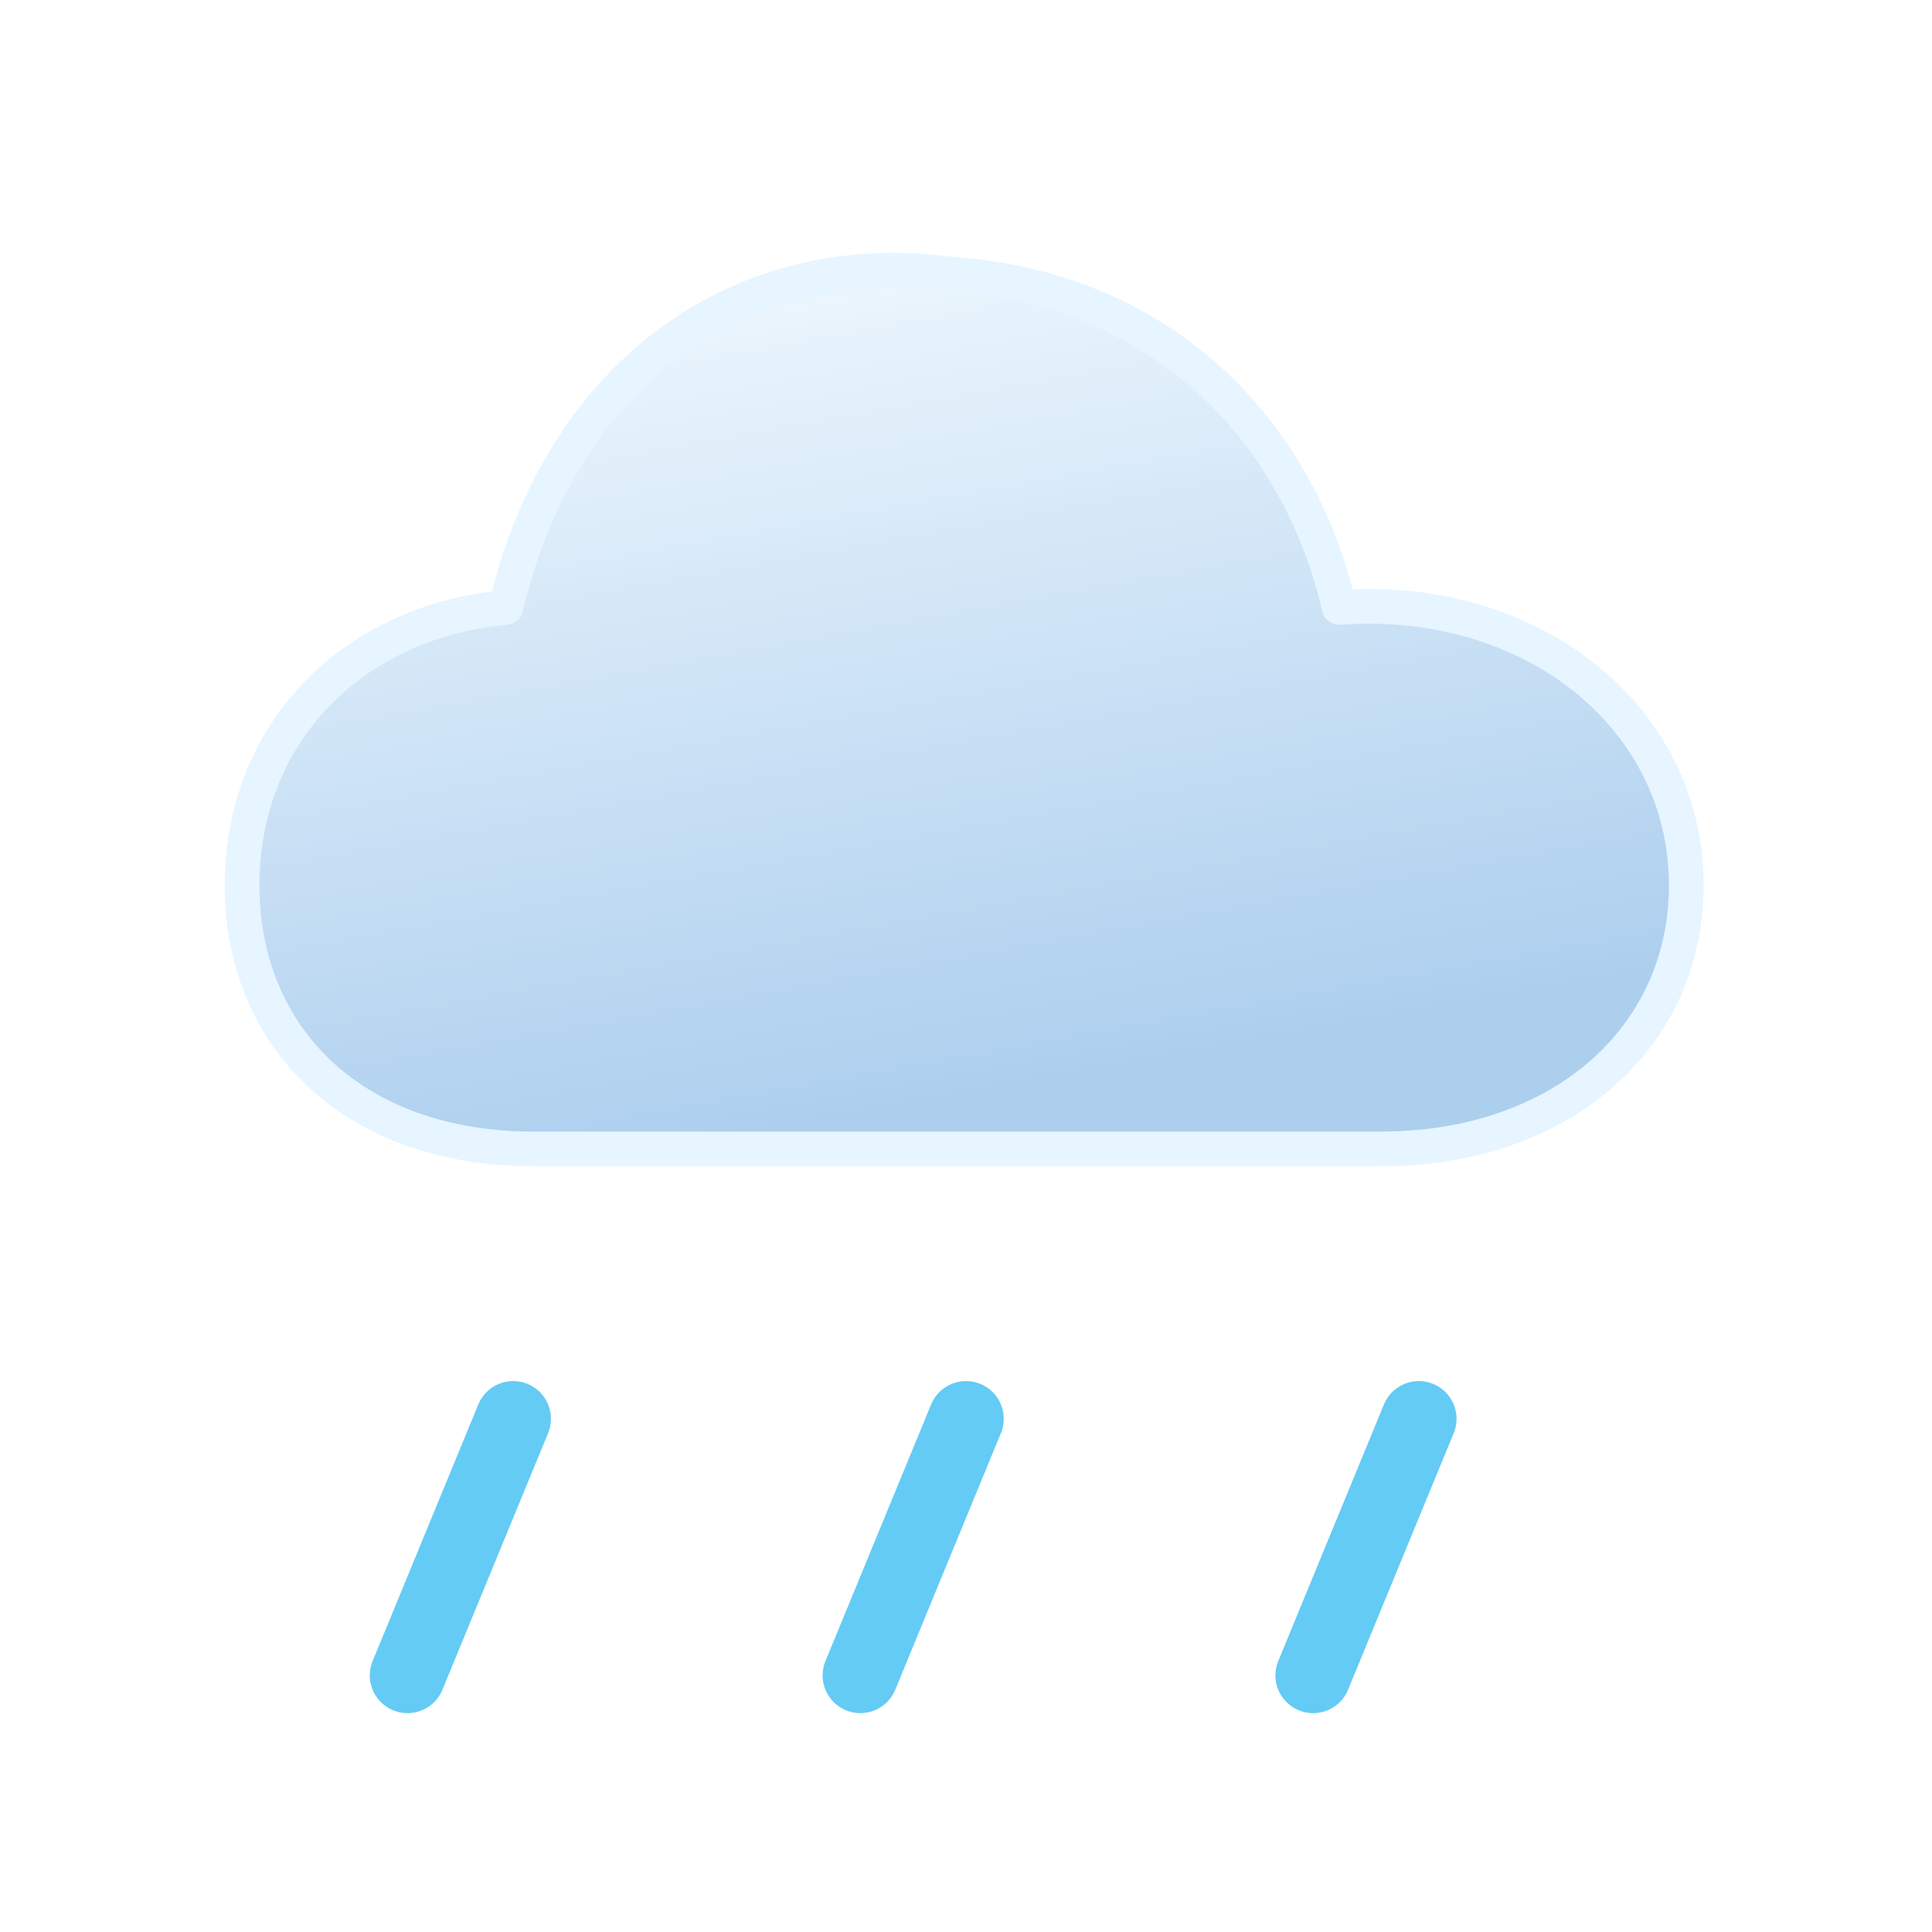
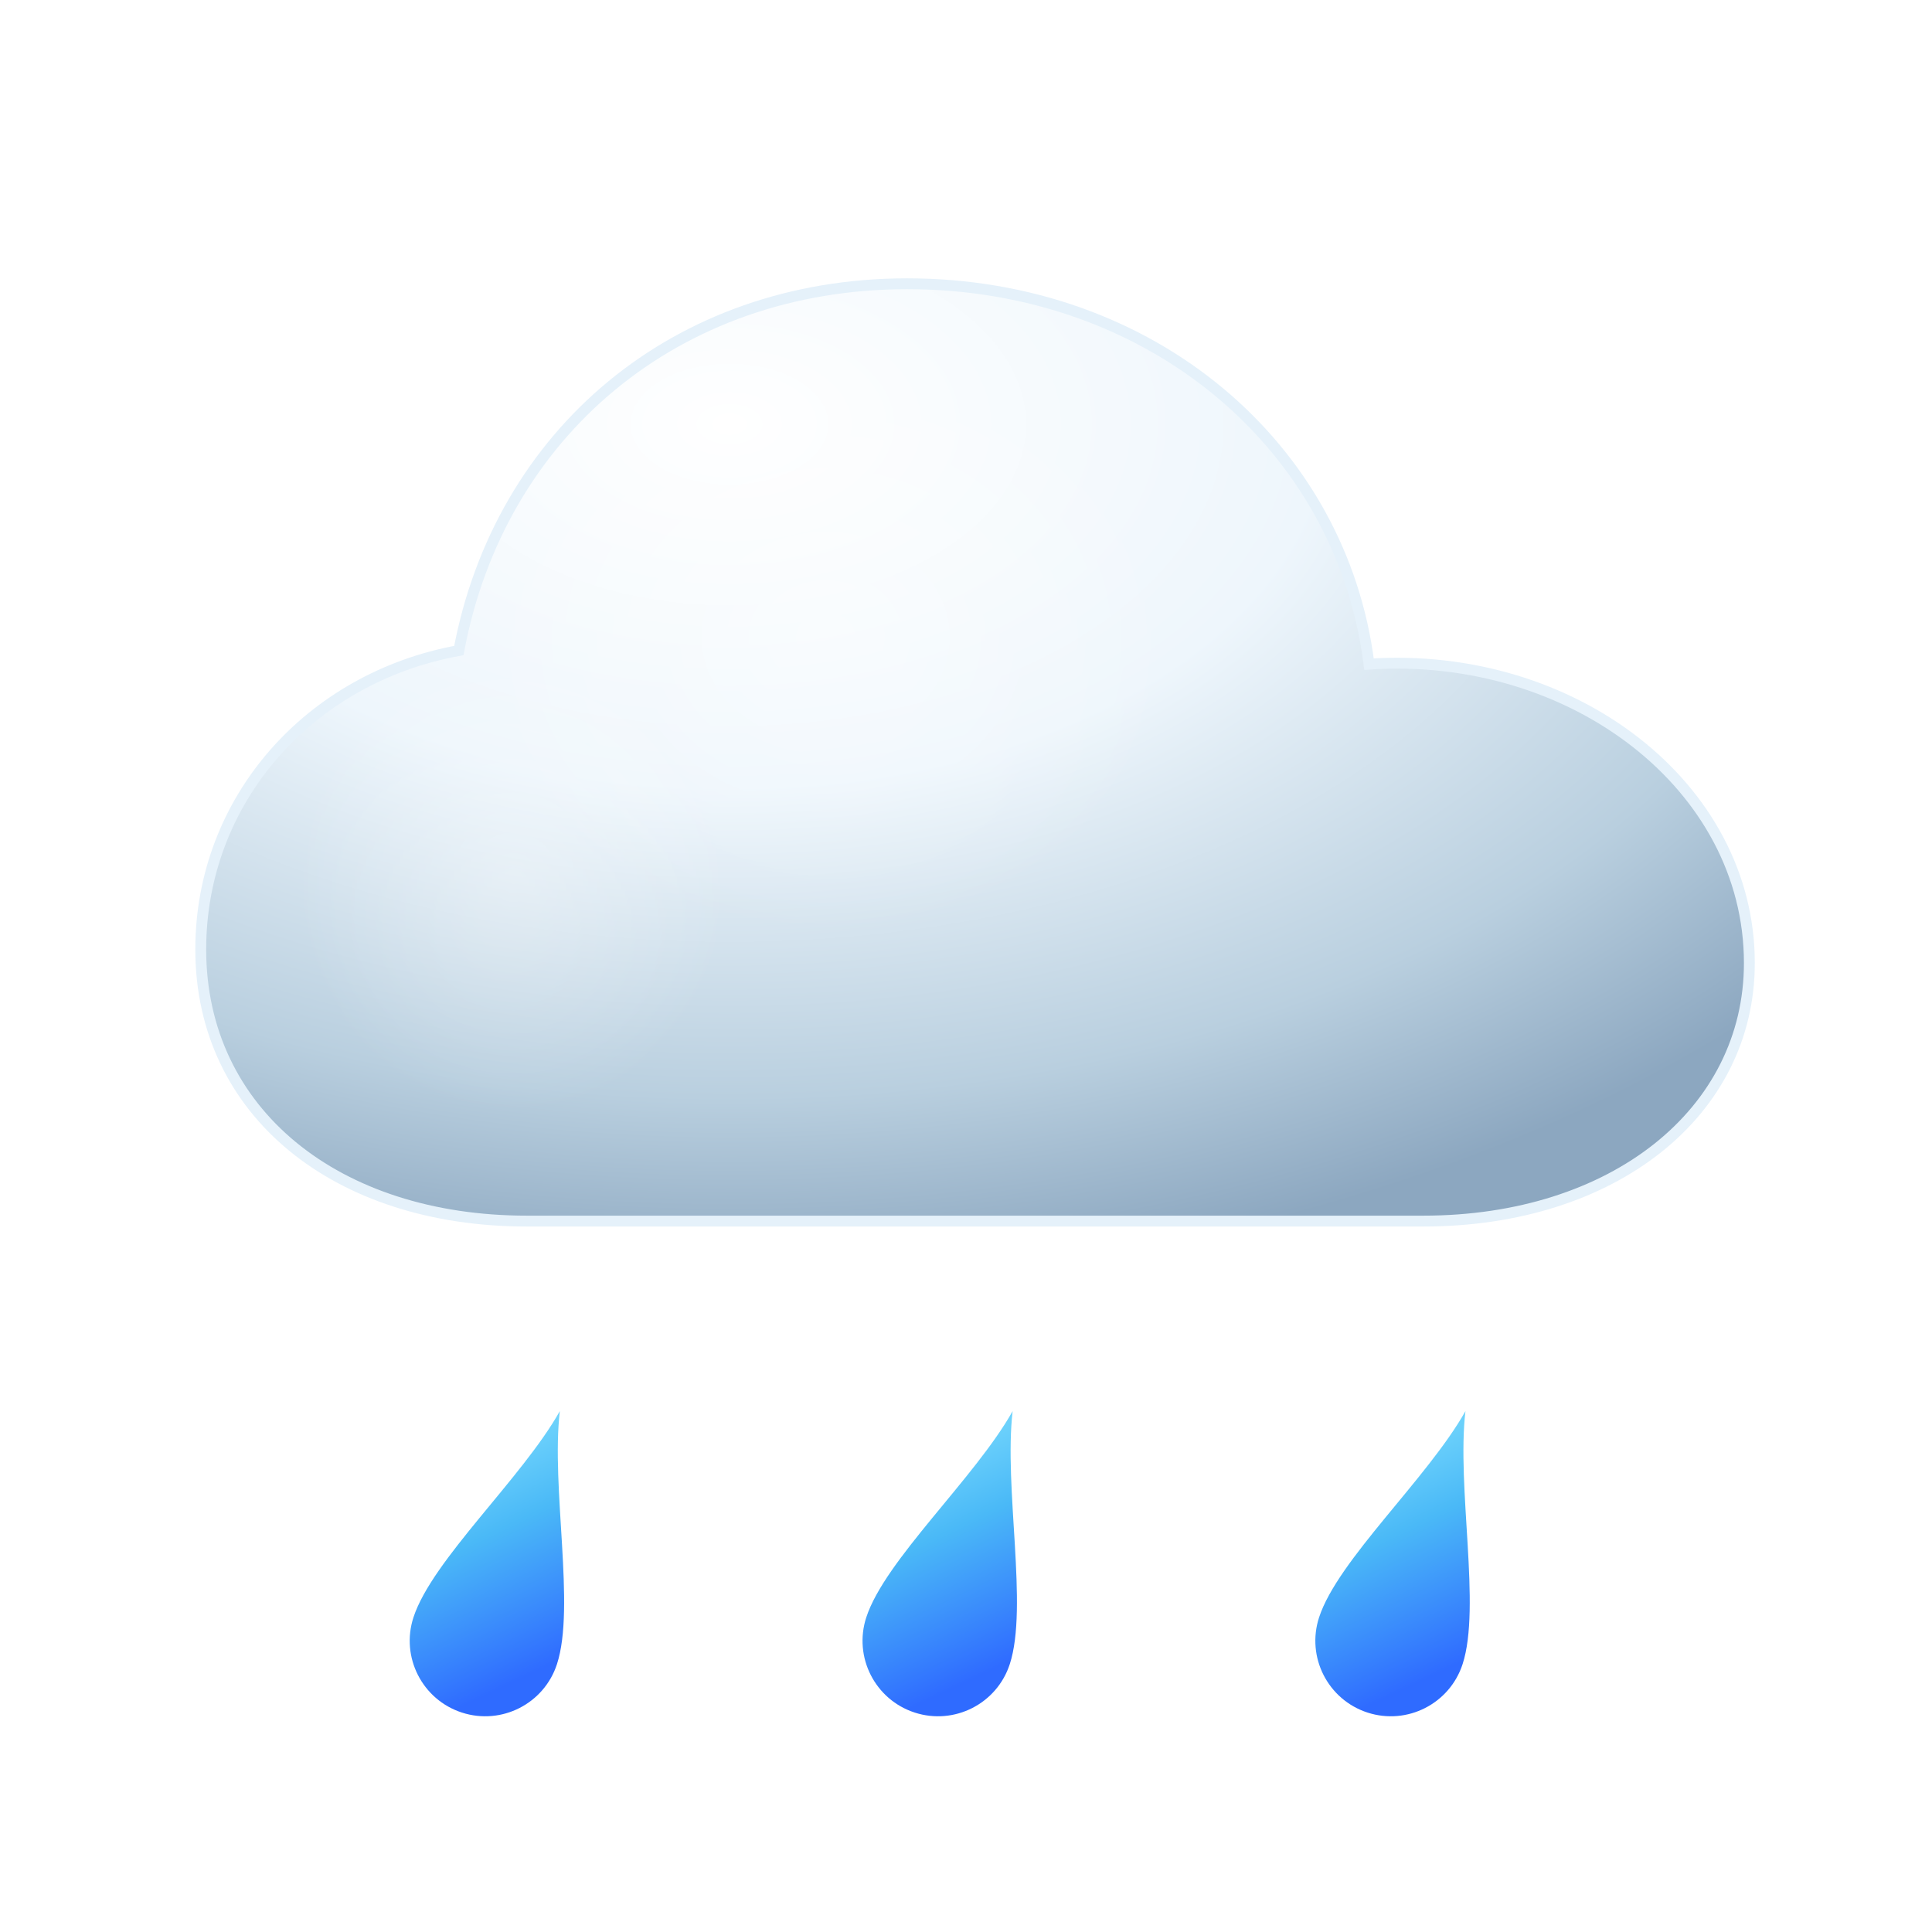
<svg xmlns="http://www.w3.org/2000/svg" viewBox="0 0 128 128" width="128" height="128">
  <defs>
-     <linearGradient id="cloud" x2="0.3" y2="1">
-       <stop stop-color="#f4fbff" />
-       <stop offset="1" stop-color="#adcfee" />
-     </linearGradient>
-     <linearGradient id="sun" x2=".7" y2="1">
-       <stop stop-color="#ffe694" />
-       <stop offset="1" stop-color="#ffb64c" />
-     </linearGradient>
-     <linearGradient id="water" x2=".4" y2="1">
-       <stop stop-color="#7ce3f5" />
-       <stop offset="1" stop-color="#3697ef" />
-     </linearGradient>
-     <linearGradient id="moon" x2=".6" y2="1">
-       <stop stop-color="#f0f5ff" />
-       <stop offset="1" stop-color="#a9bde8" />
+     <radialGradient id="sky-cloud" cx=".34" cy=".15" r=".92">
+       <stop stop-color="#ffffff" />
+       <stop offset=".42" stop-color="#eef6fc" />
+       <stop offset=".78" stop-color="#b9cfdf" />
+       <stop offset="1" stop-color="#8ca7c0" />
+     </radialGradient>
+     <radialGradient id="sky-highlight">
+       <stop stop-color="#ffffff" stop-opacity=".7" />
+       <stop offset="1" stop-color="#ffffff" stop-opacity="0" />
+     </radialGradient>
+     <linearGradient id="sky-rain" x2=".45" y2="1">
+       <stop stop-color="#88e5ff" />
+       <stop offset=".48" stop-color="#4ab9f7" />
+       <stop offset="1" stop-color="#2f6bff" />
    </linearGradient>
  </defs>
-   <g transform="translate(5 -3) scale(.92)">
-     <path d="M33 86C20 86 12 78 12 67s8-19 19-20c4-17 17-26 32-24 15 1 25 11 28 24 14-1 25 8 25 20 0 11-9 19-22 19Z" fill="url(#cloud)" stroke="#e6f5ff" stroke-width="2.5" stroke-linejoin="round" />
+   <g transform="translate(7 -1) scale(.9)">
+     <g data-symbol="cloud">
+       <path d="M31 91C17 91 7 83 7 71c0-11 8-20 19-22 3-16 16-27 33-27 18 0 32 12 34 28 15-1 28 9 28 22 0 11-10 19-24 19Z" fill="url(#sky-cloud)" stroke="#e5f1fa" stroke-width=".8" />
+       <ellipse cx="53" cy="48" rx="26" ry="22" fill="url(#sky-highlight)" opacity=".55" />
+       <ellipse cx="30" cy="66" rx="16" ry="17" fill="url(#sky-highlight)" opacity=".45" />
+     </g>
  </g>
-   <path d="M34 94l-7 17" fill="none" stroke="#64cbf5" stroke-width="5" stroke-linecap="round" stroke-linejoin="round" />
-   <path d="M64 94l-7 17" fill="none" stroke="#64cbf5" stroke-width="5" stroke-linecap="round" stroke-linejoin="round" />
-   <path d="M94 94l-7 17" fill="none" stroke="#64cbf5" stroke-width="5" stroke-linecap="round" stroke-linejoin="round" />
+   <g data-symbol="rain">
+     <g transform="translate(29 93) rotate(18 5 10)">
+       <path d="M5 0C4 5 0 12 0 16a5 5 0 0 0 10 0C10 12 6 5 5 0Z" fill="url(#sky-rain)" />
+     </g>
+     <g transform="translate(59 93) rotate(18 5 10)">
+       <path d="M5 0C4 5 0 12 0 16a5 5 0 0 0 10 0C10 12 6 5 5 0Z" fill="url(#sky-rain)" />
+     </g>
+     <g transform="translate(89 93) rotate(18 5 10)">
+       <path d="M5 0C4 5 0 12 0 16a5 5 0 0 0 10 0C10 12 6 5 5 0Z" fill="url(#sky-rain)" />
+     </g>
+   </g>
</svg>
